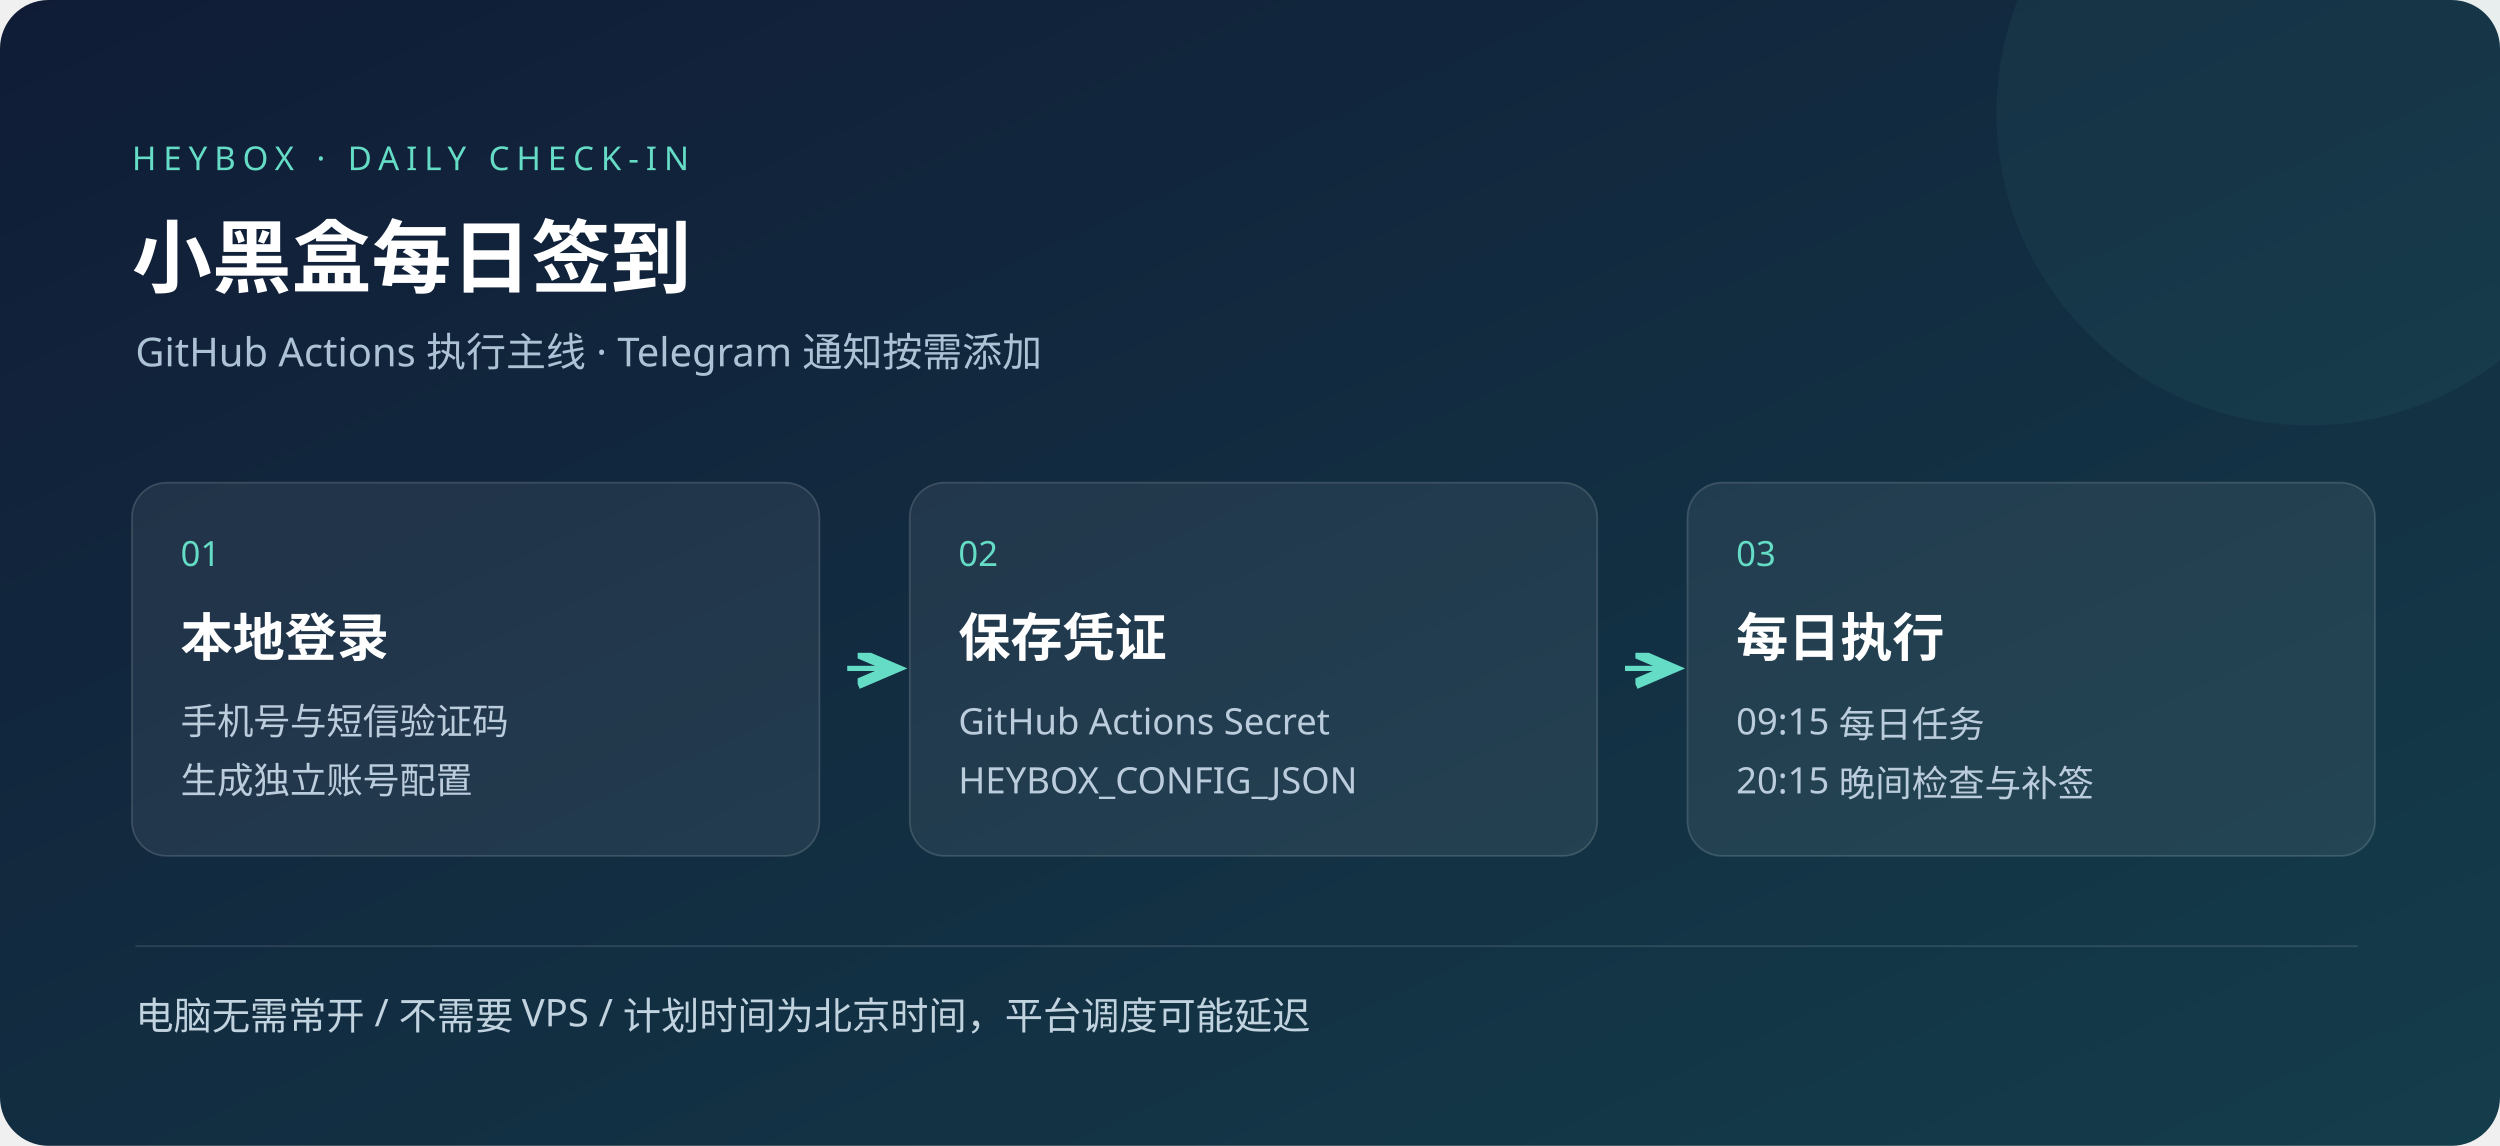
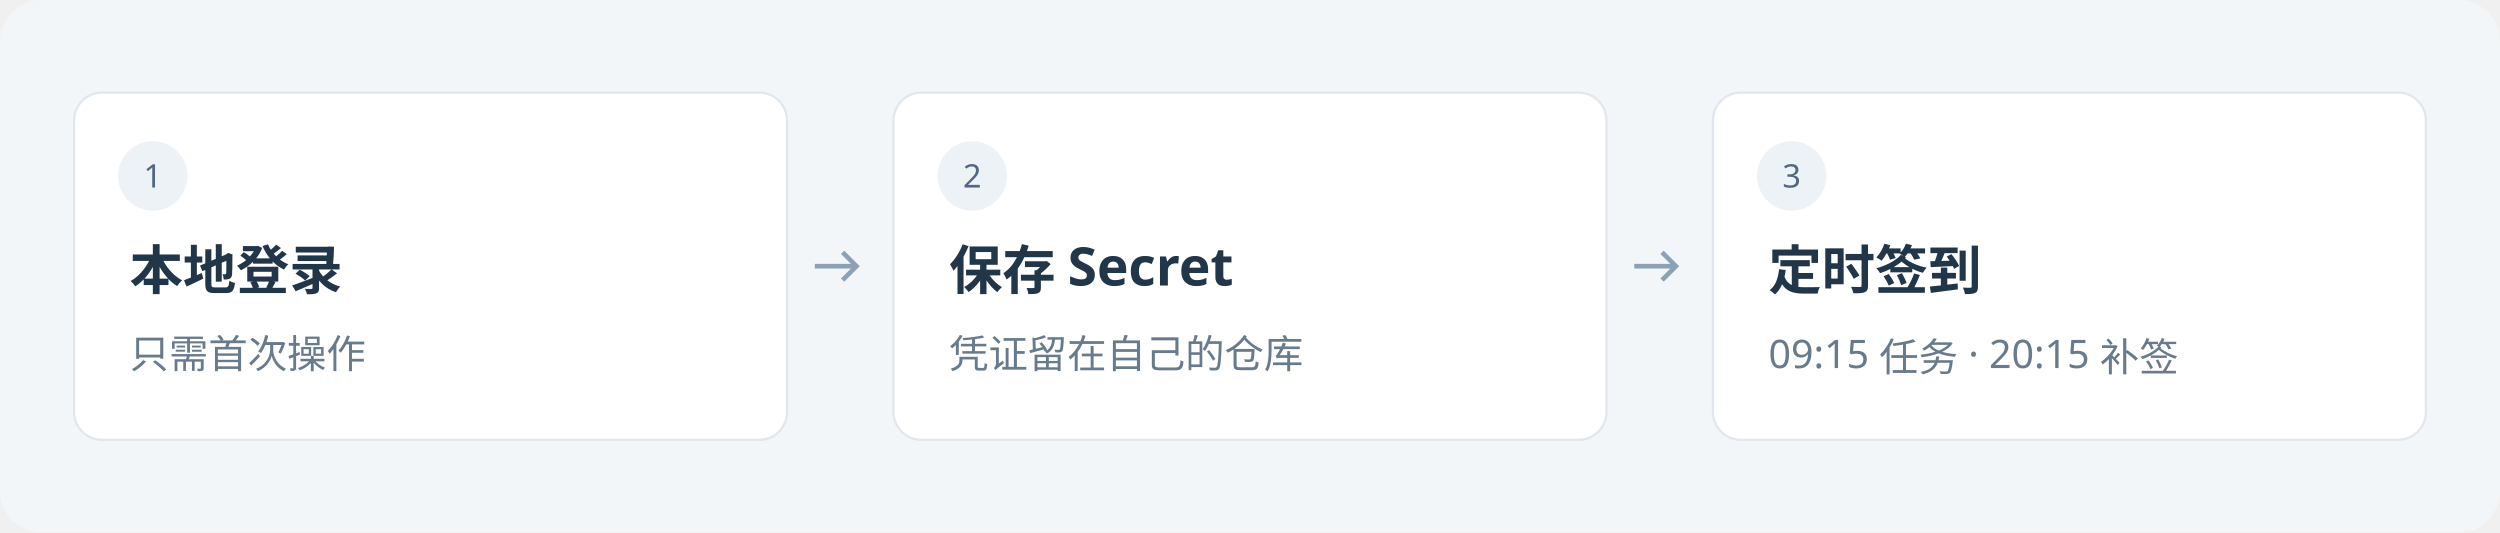
- <svg xmlns="http://www.w3.org/2000/svg" width="1440" height="660" viewBox="0 0 1440 660" role="img" aria-label="小黑盒每日签到">
-   <defs>
-     <linearGradient id="bg" x2="1" y2="1">
-       <stop stop-color="#101c36" />
-       <stop offset="1" stop-color="#143d4b" />
-     </linearGradient>
-     <marker id="arrow" markerWidth="10" markerHeight="10" refX="7" refY="3" orient="auto">
-       <path d="M0 0L7 3L0 6" fill="none" stroke="#65dcc6" stroke-width="2" />
-     </marker>
-   </defs>
-   <rect width="1440" height="660" rx="28" fill="url(#bg)" />
-   <circle cx="1330" cy="65" r="180" fill="#54cbb7" opacity=".06" />
+ <svg xmlns="http://www.w3.org/2000/svg" width="1080" height="230" viewBox="0 0 1080 230" role="img" aria-label="本地登录，保存 Secret，定时签到">
+   <rect width="1080" height="230" rx="18" fill="#f3f6f8" />
  <g font-family="Segoe UI,Microsoft YaHei,sans-serif">
-     <text x="76" y="98" fill="#65dcc6" font-size="19" letter-spacing="4">HEYBOX · DAILY CHECK-IN</text>
-     <text x="76" y="165" fill="#fff" font-size="46" font-weight="700">小黑盒每日签到</text>
-     <text x="78" y="211" fill="#adc2d5" font-size="23">GitHub Actions 执行主线 · Telegram 通知按需添加</text>
-     <g transform="translate(76,278)">
-       <rect width="396" height="215" rx="20" fill="#fff" fill-opacity=".07" stroke="#fff" stroke-opacity=".15" />
-       <text x="28" y="48" fill="#65dcc6" font-size="20">01</text>
-       <text x="28" y="100" fill="#fff" font-size="30" font-weight="600">本地登录</text>
-       <text x="28" y="145" fill="#bbccdc" font-size="21">手机号与短信验证码</text>
-       <text x="28" y="179" fill="#bbccdc" font-size="21">生成独立账号配置</text>
+     <g transform="translate(32,40)">
+       <rect width="308" height="150" rx="12" fill="white" stroke="#e1e7ed" />
+       <circle cx="34" cy="36" r="15" fill="#edf2f7" />
+       <text x="34" y="41" text-anchor="middle" fill="#526882" font-size="14">1</text>
+       <text x="24" y="85" fill="#22364a" font-size="23" font-weight="600">本地登录</text>
+       <text x="24" y="119" fill="#687b8d" font-size="17">只需首次操作</text>
    </g>
-     <path d="M488 385h27" stroke="#65dcc6" stroke-width="3" marker-end="url(#arrow)" />
-     <g transform="translate(524,278)">
-       <rect width="396" height="215" rx="20" fill="#fff" fill-opacity=".07" stroke="#fff" stroke-opacity=".15" />
-       <text x="28" y="48" fill="#65dcc6" font-size="20">02</text>
-       <text x="28" y="100" fill="#fff" font-size="30" font-weight="600">保存凭证</text>
-       <text x="28" y="145" fill="#bbccdc" font-size="21">GitHub Actions Secret</text>
-       <text x="28" y="179" fill="#bbccdc" font-size="21">HEYBOX_CONFIG_JSON</text>
+     <path d="M352 115h18m-6-6 6 6-6 6" stroke="#8ca1b5" stroke-width="2" fill="none" />
+     <g transform="translate(386,40)">
+       <rect width="308" height="150" rx="12" fill="white" stroke="#e1e7ed" />
+       <circle cx="34" cy="36" r="15" fill="#edf2f7" />
+       <text x="34" y="41" text-anchor="middle" fill="#526882" font-size="14">2</text>
+       <text x="24" y="85" fill="#22364a" font-size="23" font-weight="600">保存 Secret</text>
+       <text x="24" y="119" fill="#687b8d" font-size="17">凭证留在自己的仓库</text>
    </g>
-     <path d="M936 385h27" stroke="#65dcc6" stroke-width="3" marker-end="url(#arrow)" />
-     <g transform="translate(972,278)">
-       <rect width="396" height="215" rx="20" fill="#fff" fill-opacity=".07" stroke="#fff" stroke-opacity=".15" />
-       <text x="28" y="48" fill="#65dcc6" font-size="20">03</text>
-       <text x="28" y="100" fill="#fff" font-size="30" font-weight="600">每日执行</text>
-       <text x="28" y="145" fill="#bbccdc" font-size="21">09:15 每日任务</text>
-       <text x="28" y="179" fill="#bbccdc" font-size="21">20:15 晚间检查与补签</text>
+     <path d="M706 115h18m-6-6 6 6-6 6" stroke="#8ca1b5" stroke-width="2" fill="none" />
+     <g transform="translate(740,40)">
+       <rect width="308" height="150" rx="12" fill="white" stroke="#e1e7ed" />
+       <circle cx="34" cy="36" r="15" fill="#edf2f7" />
+       <text x="34" y="41" text-anchor="middle" fill="#526882" font-size="14">3</text>
+       <text x="24" y="85" fill="#22364a" font-size="23" font-weight="600">定时签到</text>
+       <text x="24" y="119" fill="#687b8d" font-size="17">09:15 任务 · 20:15 补签</text>
    </g>
-     <path d="M78 545h1280" stroke="#fff" stroke-opacity=".12" />
-     <text x="78" y="593" fill="#c2d3e0" font-size="22">电脑无需常开  /  不需要 VPS  /  计划时间为北京时间，平台调度可能延迟</text>
  </g>
</svg>
